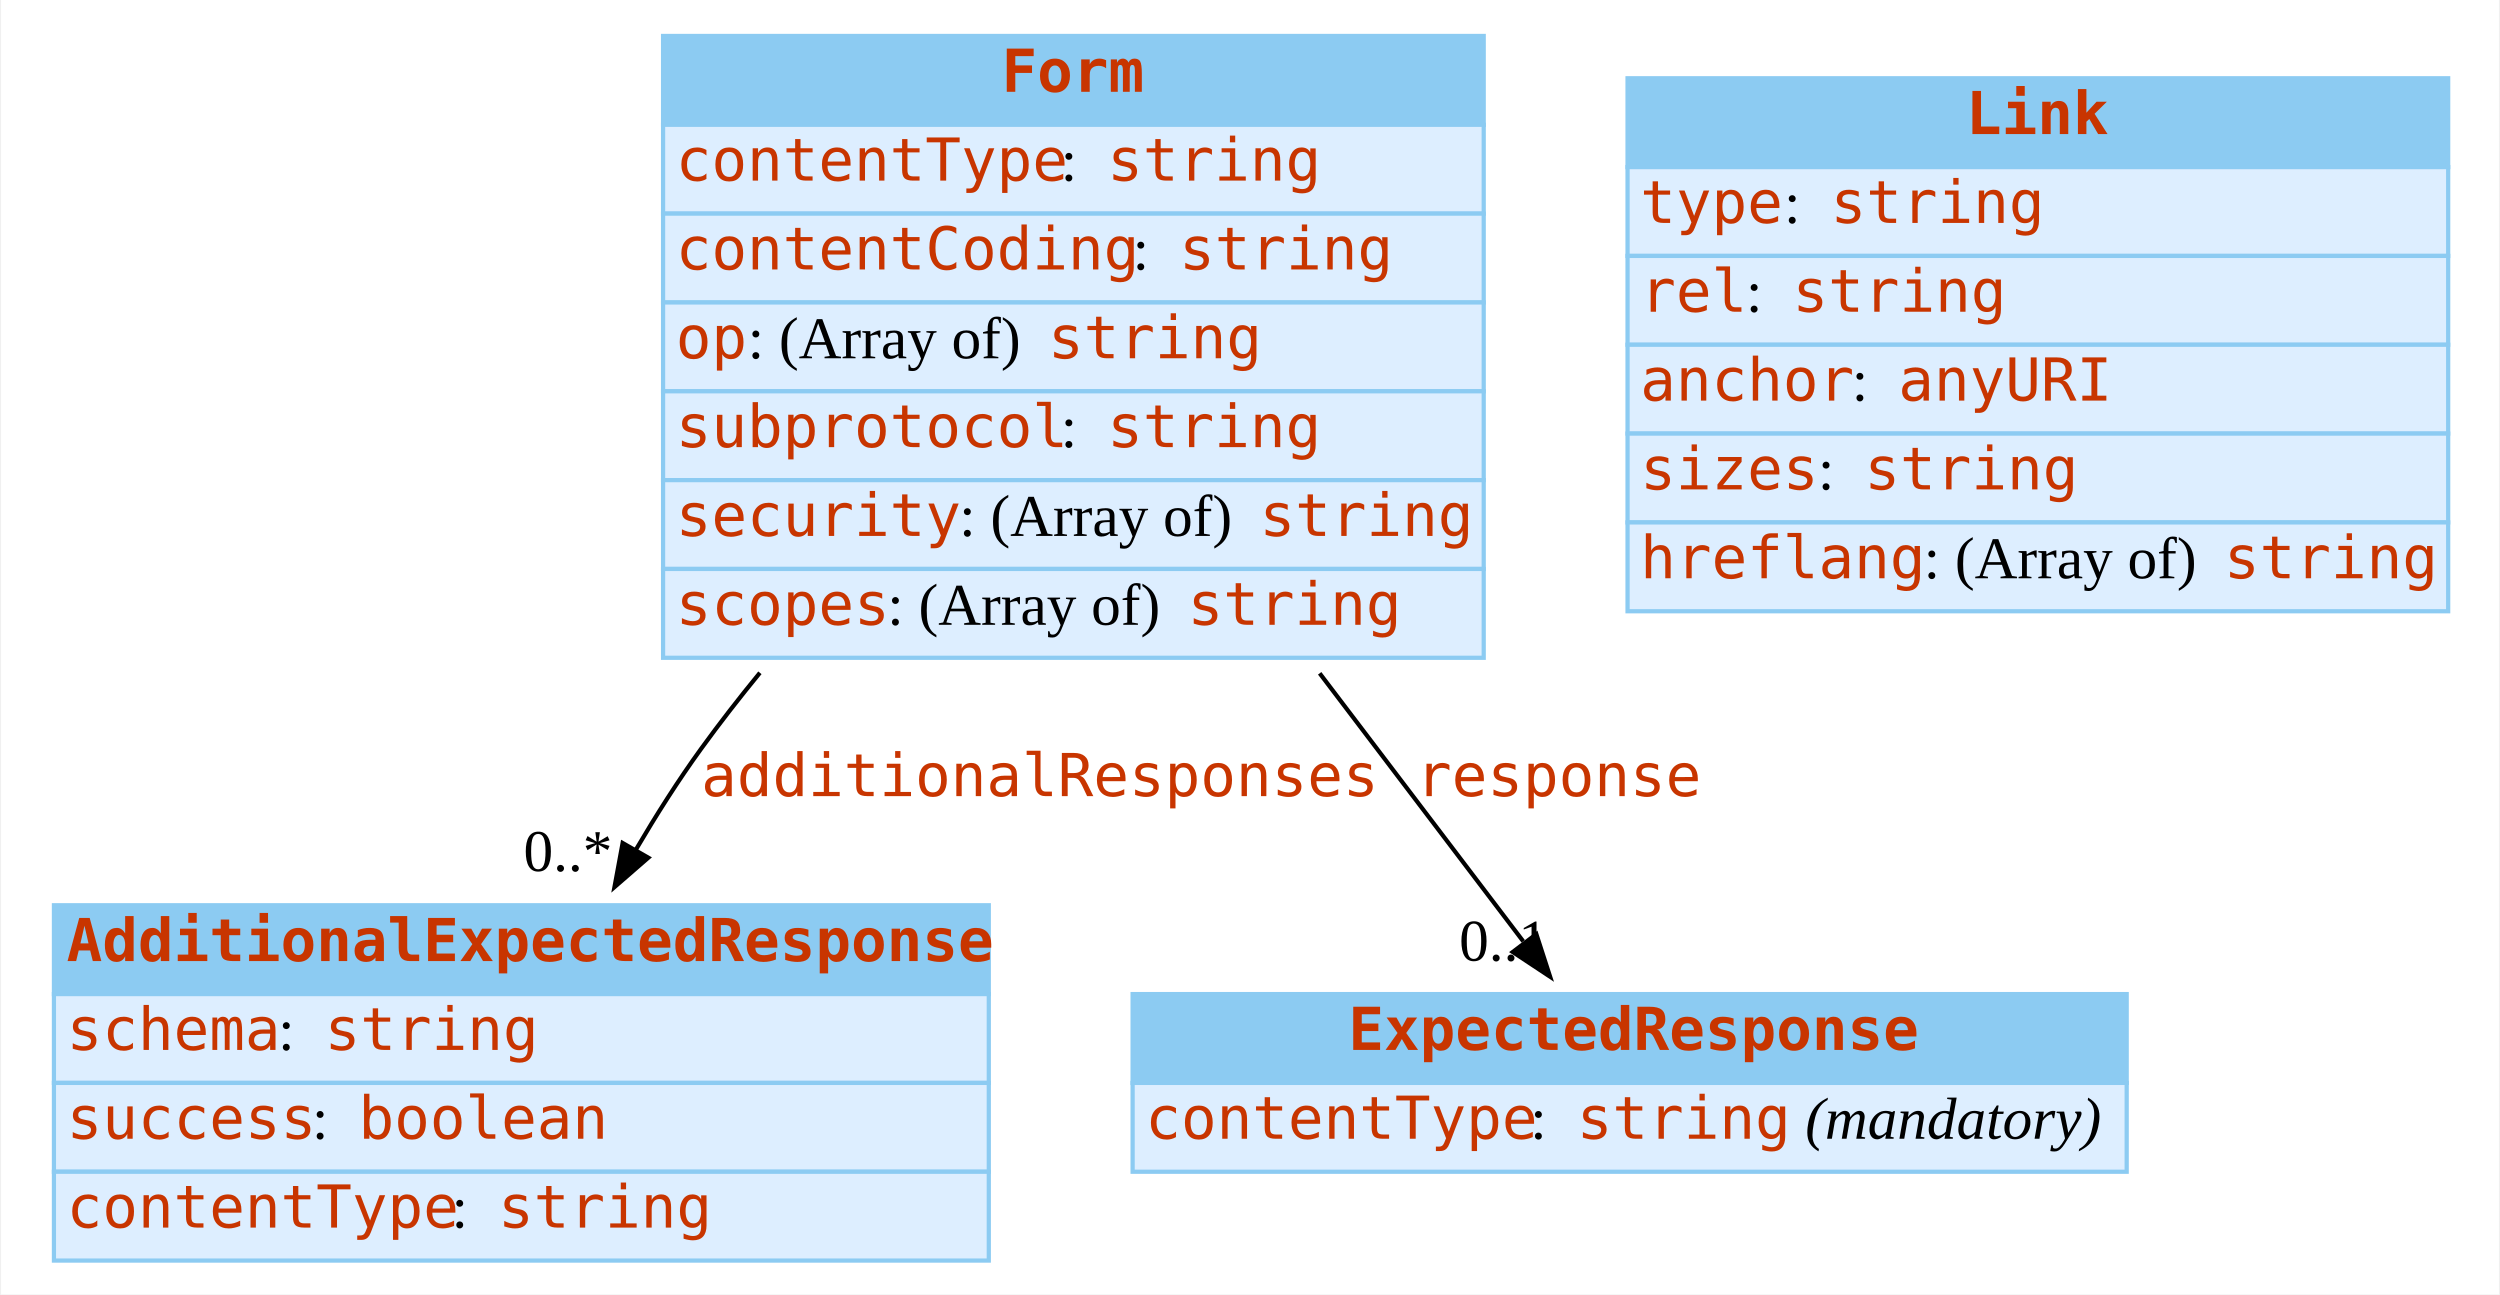
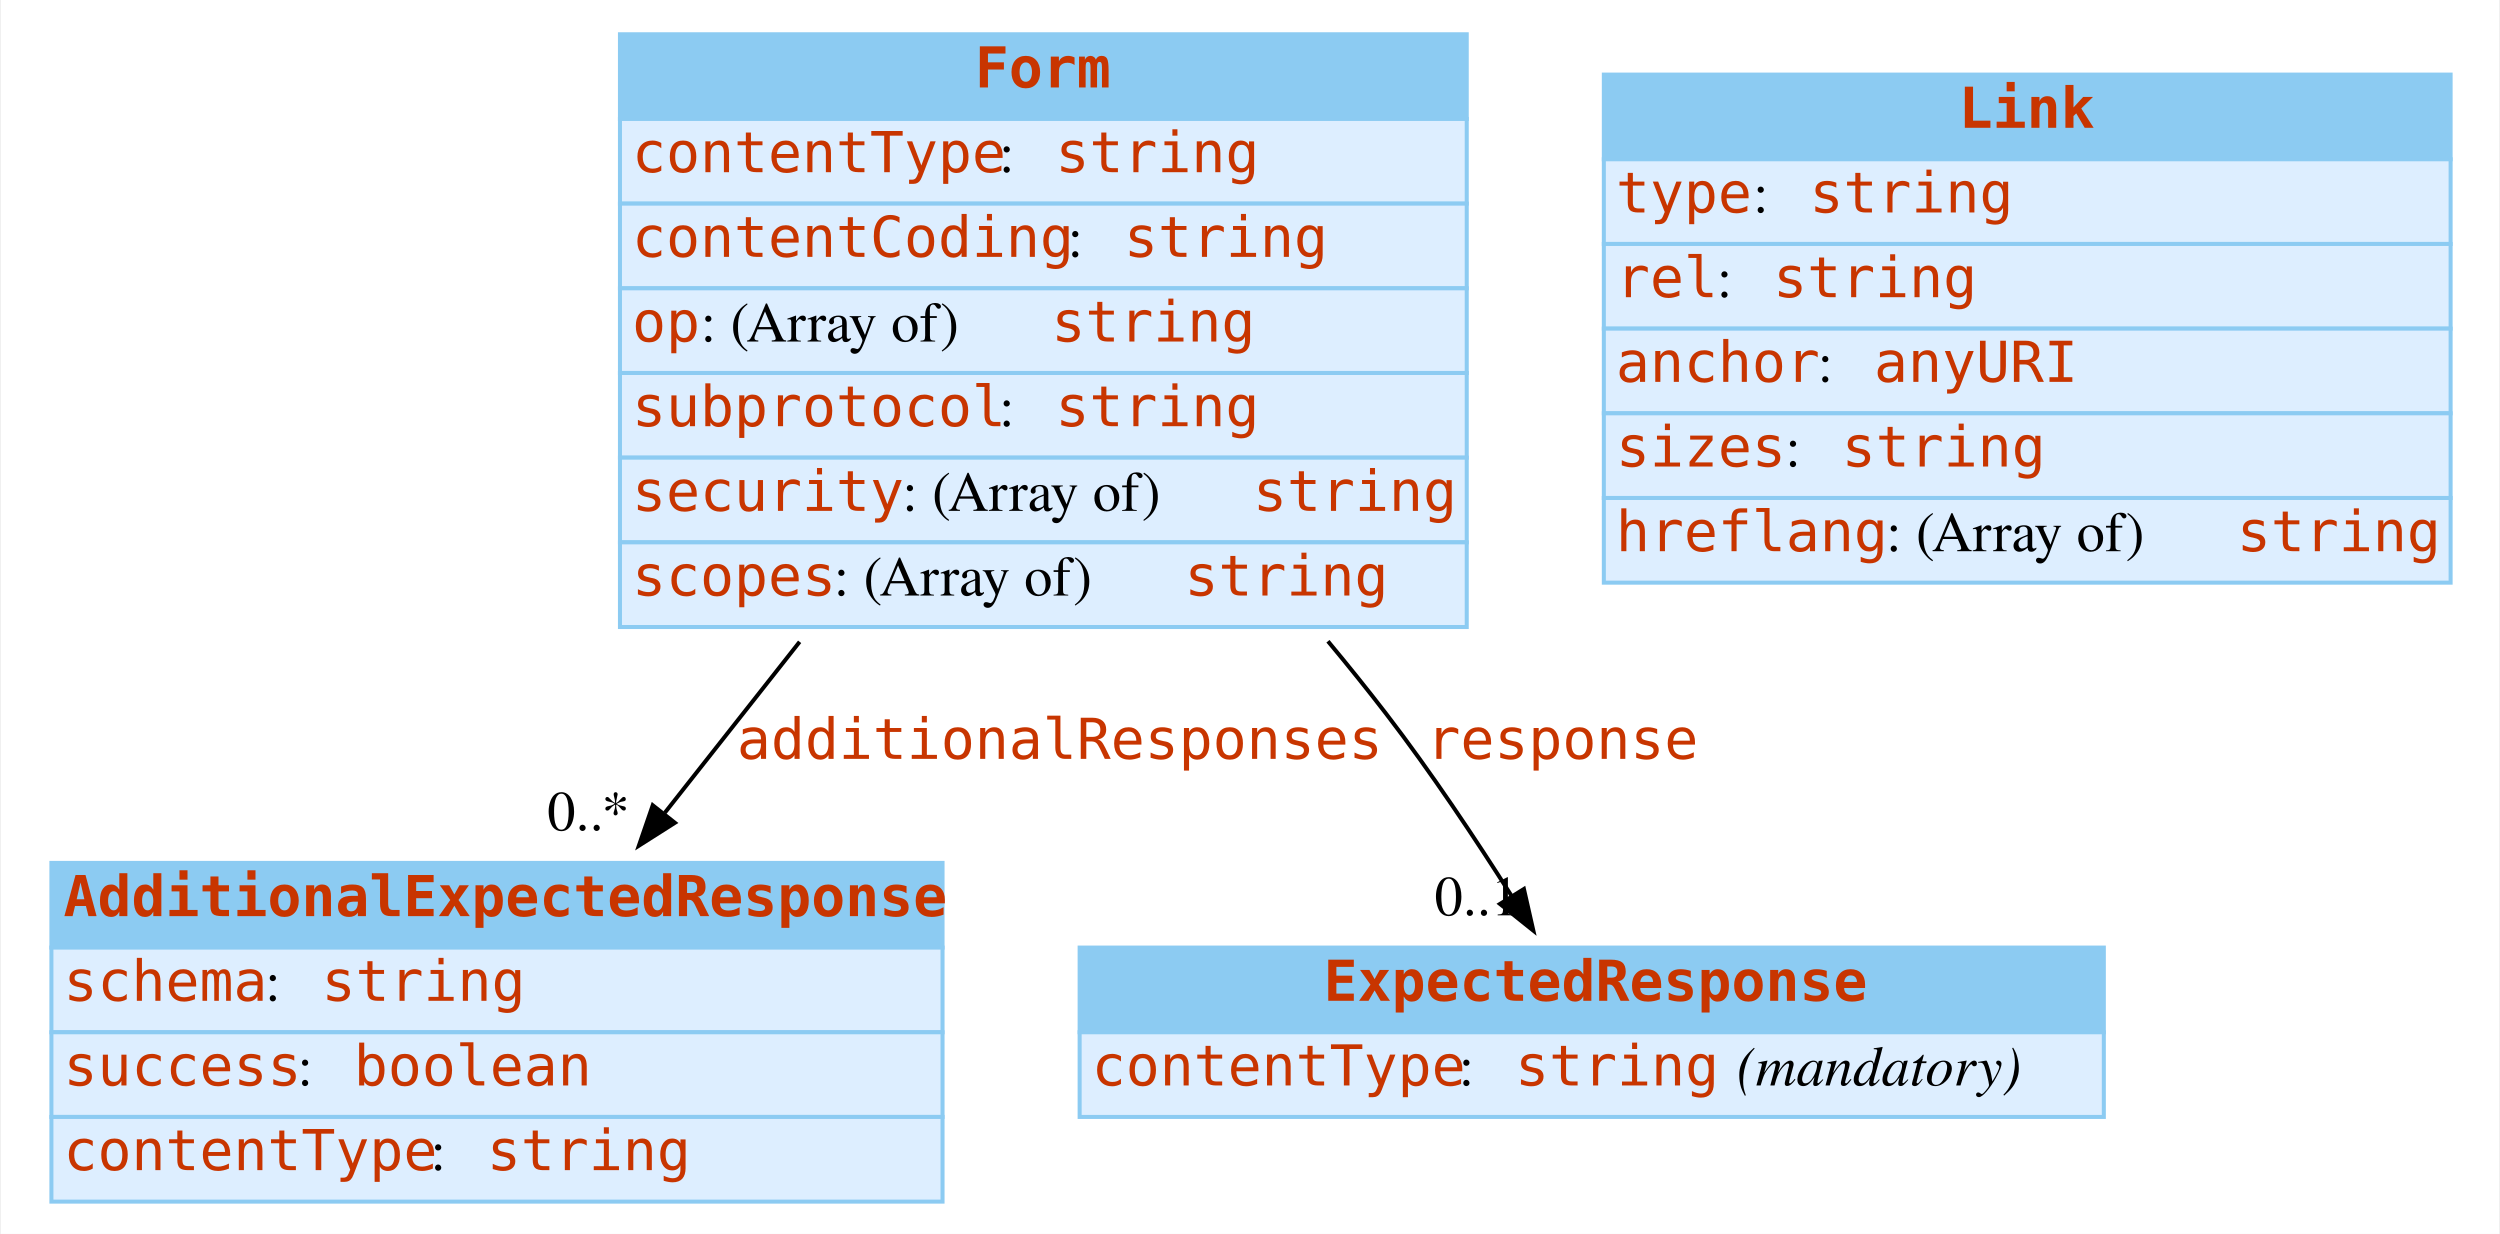
- <svg xmlns="http://www.w3.org/2000/svg" width="591pt" height="306pt" viewBox="0.00 0.00 590.50 306.00">
+ <svg xmlns="http://www.w3.org/2000/svg" width="620pt" height="306pt" viewBox="0.00 0.00 619.50 306.00">
  <g id="graph0" class="graph" transform="scale(1 1) rotate(0) translate(4 302)">
-     <polygon fill="white" stroke="transparent" points="-4,4 -4,-302 586.5,-302 586.5,4 -4,4" />
+     <polygon fill="white" stroke="none" points="-4,4 -4,-302 615.5,-302 615.5,4 -4,4" />
    <g id="node1" class="node">
-       <polygon fill="#8ccbf2" stroke="transparent" points="8.5,-67 8.5,-88 229.5,-88 229.5,-67 8.5,-67" />
+       <polygon fill="#8ccbf2" stroke="none" points="8.5,-67 8.5,-88 229.5,-88 229.5,-67 8.5,-67" />
      <polygon fill="none" stroke="#8ccbf2" points="8.5,-67 8.5,-88 229.5,-88 229.5,-67 8.5,-67" />
      <text text-anchor="start" x="11.5" y="-74.8" font-family="mono" font-weight="bold" font-size="14.00" fill="#c83500">AdditionalExpectedResponse</text>
-       <polygon fill="#ddeeff" stroke="transparent" points="8.5,-46 8.5,-67 229.5,-67 229.5,-46 8.5,-46" />
+       <polygon fill="#ddeeff" stroke="none" points="8.5,-46 8.5,-67 229.5,-67 229.5,-46 8.5,-46" />
      <polygon fill="none" stroke="#8ccbf2" points="8.5,-46 8.5,-67 229.5,-67 229.5,-46 8.5,-46" />
      <text text-anchor="start" x="11.5" y="-53.8" font-family="mono" font-size="14.00" fill="#c83500">schema</text>
-       <text text-anchor="start" x="61.5" y="-53.8" font-family="Times New Roman,serif" font-size="14.00"> : </text>
-       <text text-anchor="start" x="72.5" y="-53.8" font-family="mono" font-size="14.00" fill="#c83500">string</text>
-       <polygon fill="#ddeeff" stroke="transparent" points="8.5,-25 8.5,-46 229.5,-46 229.5,-25 8.5,-25" />
+       <text text-anchor="start" x="61.5" y="-53.8" font-family="Times,serif" font-size="14.00"> : </text>
+       <text text-anchor="start" x="75.5" y="-53.8" font-family="mono" font-size="14.00" fill="#c83500">string</text>
+       <polygon fill="#ddeeff" stroke="none" points="8.5,-25 8.5,-46 229.5,-46 229.5,-25 8.5,-25" />
      <polygon fill="none" stroke="#8ccbf2" points="8.5,-25 8.5,-46 229.5,-46 229.5,-25 8.5,-25" />
      <text text-anchor="start" x="11.5" y="-32.8" font-family="mono" font-size="14.00" fill="#c83500">success</text>
-       <text text-anchor="start" x="69.5" y="-32.8" font-family="Times New Roman,serif" font-size="14.00"> : </text>
-       <text text-anchor="start" x="80.5" y="-32.8" font-family="mono" font-size="14.00" fill="#c83500">boolean</text>
-       <polygon fill="#ddeeff" stroke="transparent" points="8.5,-4 8.5,-25 229.5,-25 229.5,-4 8.5,-4" />
+       <text text-anchor="start" x="69.5" y="-32.8" font-family="Times,serif" font-size="14.00"> : </text>
+       <text text-anchor="start" x="83.5" y="-32.8" font-family="mono" font-size="14.00" fill="#c83500">boolean</text>
+       <polygon fill="#ddeeff" stroke="none" points="8.5,-4 8.5,-25 229.5,-25 229.5,-4 8.5,-4" />
      <polygon fill="none" stroke="#8ccbf2" points="8.5,-4 8.5,-25 229.5,-25 229.5,-4 8.5,-4" />
      <text text-anchor="start" x="11.5" y="-11.8" font-family="mono" font-size="14.00" fill="#c83500">contentType</text>
-       <text text-anchor="start" x="102.5" y="-11.8" font-family="Times New Roman,serif" font-size="14.00"> : </text>
-       <text text-anchor="start" x="113.5" y="-11.8" font-family="mono" font-size="14.00" fill="#c83500">string</text>
+       <text text-anchor="start" x="102.5" y="-11.8" font-family="Times,serif" font-size="14.00"> : </text>
+       <text text-anchor="start" x="116.5" y="-11.8" font-family="mono" font-size="14.00" fill="#c83500">string</text>
    </g>
    <g id="node2" class="node">
-       <polygon fill="#8ccbf2" stroke="transparent" points="263.5,-46 263.5,-67 498.5,-67 498.5,-46 263.5,-46" />
-       <polygon fill="none" stroke="#8ccbf2" points="263.5,-46 263.5,-67 498.5,-67 498.5,-46 263.5,-46" />
-       <text text-anchor="start" x="314.5" y="-53.8" font-family="mono" font-weight="bold" font-size="14.00" fill="#c83500">ExpectedResponse</text>
-       <polygon fill="#ddeeff" stroke="transparent" points="263.5,-25 263.5,-46 498.5,-46 498.5,-25 263.5,-25" />
-       <polygon fill="none" stroke="#8ccbf2" points="263.5,-25 263.5,-46 498.5,-46 498.5,-25 263.5,-25" />
+       <polygon fill="#8ccbf2" stroke="none" points="263.5,-46 263.5,-67 517.5,-67 517.5,-46 263.5,-46" />
+       <polygon fill="none" stroke="#8ccbf2" points="263.5,-46 263.5,-67 517.5,-67 517.5,-46 263.5,-46" />
+       <text text-anchor="start" x="324" y="-53.8" font-family="mono" font-weight="bold" font-size="14.00" fill="#c83500">ExpectedResponse</text>
+       <polygon fill="#ddeeff" stroke="none" points="263.5,-25 263.5,-46 517.5,-46 517.5,-25 263.5,-25" />
+       <polygon fill="none" stroke="#8ccbf2" points="263.5,-25 263.5,-46 517.5,-46 517.5,-25 263.5,-25" />
      <text text-anchor="start" x="266.5" y="-32.8" font-family="mono" font-size="14.00" fill="#c83500">contentType</text>
-       <text text-anchor="start" x="357.5" y="-32.8" font-family="Times New Roman,serif" font-size="14.00"> : </text>
-       <text text-anchor="start" x="368.5" y="-32.8" font-family="mono" font-size="14.00" fill="#c83500">string</text>
-       <text text-anchor="start" x="418.5" y="-32.8" font-family="Times New Roman,serif" font-size="14.00"> </text>
-       <text text-anchor="start" x="422.5" y="-32.8" font-family="Times New Roman,serif" font-style="italic" font-size="14.00">(mandatory)</text>
+       <text text-anchor="start" x="357.5" y="-32.8" font-family="Times,serif" font-size="14.00"> : </text>
+       <text text-anchor="start" x="371.5" y="-32.8" font-family="mono" font-size="14.00" fill="#c83500">string</text>
+       <text text-anchor="start" x="421.5" y="-32.8" font-family="Times,serif" font-size="14.00"> </text>
+       <text text-anchor="start" x="426.5" y="-32.8" font-family="Times,serif" font-style="italic" font-size="14.00">(mandatory)</text>
    </g>
    <g id="node3" class="node">
-       <polygon fill="#8ccbf2" stroke="transparent" points="152.5,-272.5 152.5,-293.5 346.5,-293.5 346.5,-272.5 152.5,-272.5" />
-       <polygon fill="none" stroke="#8ccbf2" points="152.5,-272.5 152.5,-293.5 346.5,-293.5 346.5,-272.5 152.5,-272.5" />
-       <text text-anchor="start" x="232.5" y="-280.3" font-family="mono" font-weight="bold" font-size="14.00" fill="#c83500">Form</text>
-       <polygon fill="#ddeeff" stroke="transparent" points="152.5,-251.5 152.5,-272.5 346.5,-272.5 346.5,-251.5 152.5,-251.5" />
-       <polygon fill="none" stroke="#8ccbf2" points="152.5,-251.5 152.5,-272.5 346.5,-272.5 346.5,-251.5 152.5,-251.5" />
-       <text text-anchor="start" x="155.5" y="-259.3" font-family="mono" font-size="14.00" fill="#c83500">contentType</text>
-       <text text-anchor="start" x="246.5" y="-259.3" font-family="Times New Roman,serif" font-size="14.00"> : </text>
+       <polygon fill="#8ccbf2" stroke="none" points="149.5,-272.5 149.5,-293.5 359.5,-293.5 359.5,-272.5 149.5,-272.5" />
+       <polygon fill="none" stroke="#8ccbf2" points="149.5,-272.5 149.5,-293.5 359.5,-293.5 359.5,-272.5 149.5,-272.5" />
+       <text text-anchor="start" x="237.5" y="-280.3" font-family="mono" font-weight="bold" font-size="14.00" fill="#c83500">Form</text>
+       <polygon fill="#ddeeff" stroke="none" points="149.5,-251.5 149.5,-272.5 359.5,-272.5 359.5,-251.5 149.5,-251.5" />
+       <polygon fill="none" stroke="#8ccbf2" points="149.5,-251.5 149.5,-272.5 359.5,-272.5 359.5,-251.5 149.5,-251.5" />
+       <text text-anchor="start" x="152.5" y="-259.3" font-family="mono" font-size="14.00" fill="#c83500">contentType</text>
+       <text text-anchor="start" x="243.5" y="-259.3" font-family="Times,serif" font-size="14.00"> : </text>
      <text text-anchor="start" x="257.5" y="-259.3" font-family="mono" font-size="14.00" fill="#c83500">string</text>
-       <polygon fill="#ddeeff" stroke="transparent" points="152.5,-230.5 152.5,-251.5 346.5,-251.5 346.5,-230.5 152.5,-230.5" />
-       <polygon fill="none" stroke="#8ccbf2" points="152.5,-230.5 152.5,-251.5 346.5,-251.5 346.5,-230.5 152.5,-230.5" />
-       <text text-anchor="start" x="155.5" y="-238.3" font-family="mono" font-size="14.00" fill="#c83500">contentCoding</text>
-       <text text-anchor="start" x="263.5" y="-238.3" font-family="Times New Roman,serif" font-size="14.00"> : </text>
+       <polygon fill="#ddeeff" stroke="none" points="149.5,-230.5 149.5,-251.5 359.5,-251.5 359.5,-230.5 149.5,-230.5" />
+       <polygon fill="none" stroke="#8ccbf2" points="149.5,-230.5 149.5,-251.5 359.5,-251.5 359.5,-230.5 149.5,-230.5" />
+       <text text-anchor="start" x="152.5" y="-238.3" font-family="mono" font-size="14.00" fill="#c83500">contentCoding</text>
+       <text text-anchor="start" x="260.5" y="-238.3" font-family="Times,serif" font-size="14.00"> : </text>
      <text text-anchor="start" x="274.5" y="-238.3" font-family="mono" font-size="14.00" fill="#c83500">string</text>
-       <polygon fill="#ddeeff" stroke="transparent" points="152.5,-209.5 152.5,-230.5 346.5,-230.5 346.5,-209.5 152.5,-209.5" />
-       <polygon fill="none" stroke="#8ccbf2" points="152.5,-209.5 152.5,-230.5 346.5,-230.5 346.5,-209.5 152.5,-209.5" />
-       <text text-anchor="start" x="155.5" y="-217.3" font-family="mono" font-size="14.00" fill="#c83500">op</text>
-       <text text-anchor="start" x="172.5" y="-217.3" font-family="Times New Roman,serif" font-size="14.00"> : (Array of) </text>
-       <text text-anchor="start" x="243.5" y="-217.3" font-family="mono" font-size="14.00" fill="#c83500">string</text>
-       <polygon fill="#ddeeff" stroke="transparent" points="152.5,-188.5 152.5,-209.5 346.5,-209.5 346.5,-188.5 152.5,-188.5" />
-       <polygon fill="none" stroke="#8ccbf2" points="152.5,-188.5 152.5,-209.5 346.5,-209.5 346.5,-188.5 152.5,-188.5" />
-       <text text-anchor="start" x="155.5" y="-196.3" font-family="mono" font-size="14.00" fill="#c83500">subprotocol</text>
-       <text text-anchor="start" x="246.5" y="-196.3" font-family="Times New Roman,serif" font-size="14.00"> : </text>
+       <polygon fill="#ddeeff" stroke="none" points="149.5,-209.5 149.5,-230.5 359.5,-230.5 359.5,-209.5 149.5,-209.5" />
+       <polygon fill="none" stroke="#8ccbf2" points="149.5,-209.5 149.5,-230.5 359.5,-230.5 359.5,-209.5 149.5,-209.5" />
+       <text text-anchor="start" x="152.5" y="-217.3" font-family="mono" font-size="14.00" fill="#c83500">op</text>
+       <text text-anchor="start" x="169.5" y="-217.3" font-family="Times,serif" font-size="14.00"> : (Array of) </text>
+       <text text-anchor="start" x="256.5" y="-217.3" font-family="mono" font-size="14.00" fill="#c83500">string</text>
+       <polygon fill="#ddeeff" stroke="none" points="149.5,-188.5 149.5,-209.5 359.5,-209.5 359.5,-188.5 149.5,-188.5" />
+       <polygon fill="none" stroke="#8ccbf2" points="149.5,-188.5 149.5,-209.5 359.5,-209.5 359.5,-188.5 149.5,-188.5" />
+       <text text-anchor="start" x="152.5" y="-196.3" font-family="mono" font-size="14.00" fill="#c83500">subprotocol</text>
+       <text text-anchor="start" x="243.5" y="-196.3" font-family="Times,serif" font-size="14.00"> : </text>
      <text text-anchor="start" x="257.5" y="-196.3" font-family="mono" font-size="14.00" fill="#c83500">string</text>
-       <polygon fill="#ddeeff" stroke="transparent" points="152.5,-167.5 152.5,-188.5 346.5,-188.5 346.5,-167.5 152.5,-167.5" />
-       <polygon fill="none" stroke="#8ccbf2" points="152.5,-167.5 152.5,-188.5 346.5,-188.5 346.5,-167.5 152.5,-167.5" />
-       <text text-anchor="start" x="155.5" y="-175.3" font-family="mono" font-size="14.00" fill="#c83500">security</text>
-       <text text-anchor="start" x="222.5" y="-175.3" font-family="Times New Roman,serif" font-size="14.00"> : (Array of) </text>
-       <text text-anchor="start" x="293.5" y="-175.3" font-family="mono" font-size="14.00" fill="#c83500">string</text>
-       <polygon fill="#ddeeff" stroke="transparent" points="152.5,-146.5 152.5,-167.5 346.5,-167.5 346.5,-146.5 152.5,-146.5" />
-       <polygon fill="none" stroke="#8ccbf2" points="152.5,-146.5 152.5,-167.5 346.5,-167.5 346.5,-146.5 152.5,-146.5" />
-       <text text-anchor="start" x="155.5" y="-154.3" font-family="mono" font-size="14.00" fill="#c83500">scopes</text>
-       <text text-anchor="start" x="205.5" y="-154.3" font-family="Times New Roman,serif" font-size="14.00"> : (Array of) </text>
-       <text text-anchor="start" x="276.5" y="-154.3" font-family="mono" font-size="14.00" fill="#c83500">string</text>
+       <polygon fill="#ddeeff" stroke="none" points="149.5,-167.5 149.5,-188.5 359.5,-188.5 359.5,-167.5 149.5,-167.5" />
+       <polygon fill="none" stroke="#8ccbf2" points="149.5,-167.5 149.5,-188.5 359.5,-188.5 359.5,-167.5 149.5,-167.5" />
+       <text text-anchor="start" x="152.5" y="-175.3" font-family="mono" font-size="14.00" fill="#c83500">security</text>
+       <text text-anchor="start" x="219.5" y="-175.3" font-family="Times,serif" font-size="14.00"> : (Array of) </text>
+       <text text-anchor="start" x="306.5" y="-175.3" font-family="mono" font-size="14.00" fill="#c83500">string</text>
+       <polygon fill="#ddeeff" stroke="none" points="149.5,-146.5 149.5,-167.5 359.5,-167.5 359.5,-146.5 149.5,-146.5" />
+       <polygon fill="none" stroke="#8ccbf2" points="149.5,-146.5 149.5,-167.5 359.5,-167.5 359.5,-146.5 149.5,-146.5" />
+       <text text-anchor="start" x="152.5" y="-154.3" font-family="mono" font-size="14.00" fill="#c83500">scopes</text>
+       <text text-anchor="start" x="202.5" y="-154.3" font-family="Times,serif" font-size="14.00"> : (Array of) </text>
+       <text text-anchor="start" x="289.5" y="-154.3" font-family="mono" font-size="14.00" fill="#c83500">string</text>
+     </g>
+     <g id="edge1" class="edge">
+       <path fill="none" stroke="black" d="M194.06,-142.83C182.78,-128.53 171.22,-113.86 160.64,-100.45" />
+       <polygon fill="black" stroke="black" points="163.13,-97.95 154.19,-92.27 157.63,-102.29 163.13,-97.95" />
+       <text text-anchor="start" x="178.5" y="-113.8" font-family="mono" font-size="14.00" fill="#c83500">additionalResponses</text>
+       <text text-anchor="middle" x="141.69" y="-96.07" font-family="Times,serif" font-size="14.00">0..*</text>
    </g>
    <g id="edge2" class="edge">
-       <path fill="none" stroke="black" d="M175.39,-142.95C170.52,-137.01 165.84,-130.99 161.5,-125 156.1,-117.55 150.9,-109.35 146.08,-101.15" />
-       <polygon fill="black" stroke="black" points="149.01,-99.24 141.01,-92.29 142.94,-102.71 149.01,-99.24" />
-       <text text-anchor="start" x="161.5" y="-113.8" font-family="mono" font-size="14.00" fill="#c83500">additionalResponses</text>
-       <text text-anchor="middle" x="130.01" y="-96.09" font-family="Times New Roman,serif" font-size="14.00">0..*</text>
-     </g>
-     <g id="edge1" class="edge">
-       <path fill="none" stroke="black" d="M307.72,-142.83C324.63,-120.56 342.2,-97.43 355.84,-79.47" />
-       <polygon fill="black" stroke="black" points="358.94,-81.18 362.2,-71.1 353.36,-76.95 358.94,-81.18" />
-       <text text-anchor="start" x="330.5" y="-113.8" font-family="mono" font-size="14.00" fill="#c83500">response</text>
-       <text text-anchor="middle" x="351.2" y="-74.9" font-family="Times New Roman,serif" font-size="14.00">0..1</text>
+       <path fill="none" stroke="black" d="M325.08,-142.97C330.07,-136.98 334.92,-130.95 339.5,-125 350.53,-110.66 361.65,-93.97 370.68,-79.72" />
+       <polygon fill="black" stroke="black" points="373.68,-81.53 376.02,-71.2 367.74,-77.82 373.68,-81.53" />
+       <text text-anchor="start" x="349.5" y="-113.8" font-family="mono" font-size="14.00" fill="#c83500">response</text>
+       <text text-anchor="middle" x="362.02" y="-75" font-family="Times,serif" font-size="14.00">0..1</text>
    </g>
    <g id="node4" class="node">
-       <polygon fill="#8ccbf2" stroke="transparent" points="380.5,-262.5 380.5,-283.5 574.5,-283.5 574.5,-262.5 380.5,-262.5" />
-       <polygon fill="none" stroke="#8ccbf2" points="380.5,-262.5 380.5,-283.5 574.5,-283.5 574.5,-262.5 380.5,-262.5" />
-       <text text-anchor="start" x="460.5" y="-270.3" font-family="mono" font-weight="bold" font-size="14.00" fill="#c83500">Link</text>
-       <polygon fill="#ddeeff" stroke="transparent" points="380.5,-241.5 380.5,-262.5 574.5,-262.5 574.5,-241.5 380.5,-241.5" />
-       <polygon fill="none" stroke="#8ccbf2" points="380.5,-241.5 380.5,-262.5 574.5,-262.5 574.5,-241.5 380.5,-241.5" />
-       <text text-anchor="start" x="383.5" y="-249.3" font-family="mono" font-size="14.00" fill="#c83500">type</text>
-       <text text-anchor="start" x="417.5" y="-249.3" font-family="Times New Roman,serif" font-size="14.00"> : </text>
-       <text text-anchor="start" x="428.5" y="-249.3" font-family="mono" font-size="14.00" fill="#c83500">string</text>
-       <polygon fill="#ddeeff" stroke="transparent" points="380.5,-220.5 380.5,-241.5 574.5,-241.5 574.5,-220.5 380.5,-220.5" />
-       <polygon fill="none" stroke="#8ccbf2" points="380.5,-220.5 380.5,-241.5 574.5,-241.5 574.5,-220.5 380.5,-220.5" />
-       <text text-anchor="start" x="383.5" y="-228.3" font-family="mono" font-size="14.00" fill="#c83500">rel</text>
-       <text text-anchor="start" x="408.5" y="-228.3" font-family="Times New Roman,serif" font-size="14.00"> : </text>
-       <text text-anchor="start" x="419.5" y="-228.3" font-family="mono" font-size="14.00" fill="#c83500">string</text>
-       <polygon fill="#ddeeff" stroke="transparent" points="380.5,-199.5 380.5,-220.5 574.5,-220.5 574.5,-199.5 380.5,-199.5" />
-       <polygon fill="none" stroke="#8ccbf2" points="380.5,-199.5 380.5,-220.5 574.5,-220.5 574.5,-199.5 380.5,-199.5" />
-       <text text-anchor="start" x="383.5" y="-207.3" font-family="mono" font-size="14.00" fill="#c83500">anchor</text>
-       <text text-anchor="start" x="433.5" y="-207.3" font-family="Times New Roman,serif" font-size="14.00"> : </text>
-       <text text-anchor="start" x="444.5" y="-207.3" font-family="mono" font-size="14.00" fill="#c83500">anyURI</text>
-       <polygon fill="#ddeeff" stroke="transparent" points="380.5,-178.5 380.5,-199.5 574.5,-199.5 574.5,-178.5 380.5,-178.5" />
-       <polygon fill="none" stroke="#8ccbf2" points="380.5,-178.5 380.5,-199.5 574.5,-199.5 574.5,-178.5 380.5,-178.5" />
-       <text text-anchor="start" x="383.5" y="-186.3" font-family="mono" font-size="14.00" fill="#c83500">sizes</text>
-       <text text-anchor="start" x="425.5" y="-186.3" font-family="Times New Roman,serif" font-size="14.00"> : </text>
-       <text text-anchor="start" x="436.5" y="-186.3" font-family="mono" font-size="14.00" fill="#c83500">string</text>
-       <polygon fill="#ddeeff" stroke="transparent" points="380.5,-157.5 380.5,-178.5 574.5,-178.5 574.5,-157.5 380.5,-157.5" />
-       <polygon fill="none" stroke="#8ccbf2" points="380.5,-157.5 380.5,-178.5 574.5,-178.5 574.5,-157.5 380.5,-157.5" />
-       <text text-anchor="start" x="383.5" y="-165.3" font-family="mono" font-size="14.00" fill="#c83500">hreflang</text>
-       <text text-anchor="start" x="450.5" y="-165.3" font-family="Times New Roman,serif" font-size="14.00"> : (Array of) </text>
-       <text text-anchor="start" x="521.5" y="-165.3" font-family="mono" font-size="14.00" fill="#c83500">string</text>
+       <polygon fill="#8ccbf2" stroke="none" points="393.5,-262.5 393.5,-283.5 603.5,-283.5 603.5,-262.5 393.5,-262.5" />
+       <polygon fill="none" stroke="#8ccbf2" points="393.5,-262.5 393.5,-283.5 603.5,-283.5 603.5,-262.5 393.5,-262.5" />
+       <text text-anchor="start" x="481.5" y="-270.3" font-family="mono" font-weight="bold" font-size="14.00" fill="#c83500">Link</text>
+       <polygon fill="#ddeeff" stroke="none" points="393.5,-241.5 393.5,-262.5 603.5,-262.5 603.5,-241.5 393.5,-241.5" />
+       <polygon fill="none" stroke="#8ccbf2" points="393.5,-241.5 393.5,-262.5 603.5,-262.5 603.5,-241.5 393.5,-241.5" />
+       <text text-anchor="start" x="396.5" y="-249.3" font-family="mono" font-size="14.00" fill="#c83500">type</text>
+       <text text-anchor="start" x="430.5" y="-249.3" font-family="Times,serif" font-size="14.00"> : </text>
+       <text text-anchor="start" x="444.5" y="-249.3" font-family="mono" font-size="14.00" fill="#c83500">string</text>
+       <polygon fill="#ddeeff" stroke="none" points="393.5,-220.5 393.5,-241.5 603.5,-241.5 603.5,-220.5 393.5,-220.5" />
+       <polygon fill="none" stroke="#8ccbf2" points="393.5,-220.5 393.5,-241.5 603.5,-241.5 603.5,-220.5 393.5,-220.5" />
+       <text text-anchor="start" x="396.5" y="-228.3" font-family="mono" font-size="14.00" fill="#c83500">rel</text>
+       <text text-anchor="start" x="421.5" y="-228.3" font-family="Times,serif" font-size="14.00"> : </text>
+       <text text-anchor="start" x="435.5" y="-228.3" font-family="mono" font-size="14.00" fill="#c83500">string</text>
+       <polygon fill="#ddeeff" stroke="none" points="393.5,-199.5 393.5,-220.5 603.5,-220.5 603.5,-199.5 393.5,-199.5" />
+       <polygon fill="none" stroke="#8ccbf2" points="393.5,-199.5 393.5,-220.5 603.5,-220.5 603.5,-199.5 393.5,-199.5" />
+       <text text-anchor="start" x="396.5" y="-207.3" font-family="mono" font-size="14.00" fill="#c83500">anchor</text>
+       <text text-anchor="start" x="446.5" y="-207.3" font-family="Times,serif" font-size="14.00"> : </text>
+       <text text-anchor="start" x="460.5" y="-207.3" font-family="mono" font-size="14.00" fill="#c83500">anyURI</text>
+       <polygon fill="#ddeeff" stroke="none" points="393.5,-178.5 393.5,-199.5 603.5,-199.5 603.5,-178.5 393.5,-178.5" />
+       <polygon fill="none" stroke="#8ccbf2" points="393.5,-178.5 393.5,-199.5 603.5,-199.5 603.5,-178.5 393.5,-178.5" />
+       <text text-anchor="start" x="396.5" y="-186.3" font-family="mono" font-size="14.00" fill="#c83500">sizes</text>
+       <text text-anchor="start" x="438.5" y="-186.3" font-family="Times,serif" font-size="14.00"> : </text>
+       <text text-anchor="start" x="452.5" y="-186.3" font-family="mono" font-size="14.00" fill="#c83500">string</text>
+       <polygon fill="#ddeeff" stroke="none" points="393.5,-157.5 393.5,-178.5 603.5,-178.5 603.5,-157.5 393.5,-157.5" />
+       <polygon fill="none" stroke="#8ccbf2" points="393.5,-157.5 393.5,-178.5 603.5,-178.5 603.5,-157.5 393.5,-157.5" />
+       <text text-anchor="start" x="396.5" y="-165.3" font-family="mono" font-size="14.00" fill="#c83500">hreflang</text>
+       <text text-anchor="start" x="463.5" y="-165.3" font-family="Times,serif" font-size="14.00"> : (Array of) </text>
+       <text text-anchor="start" x="550.5" y="-165.3" font-family="mono" font-size="14.00" fill="#c83500">string</text>
    </g>
  </g>
</svg>
